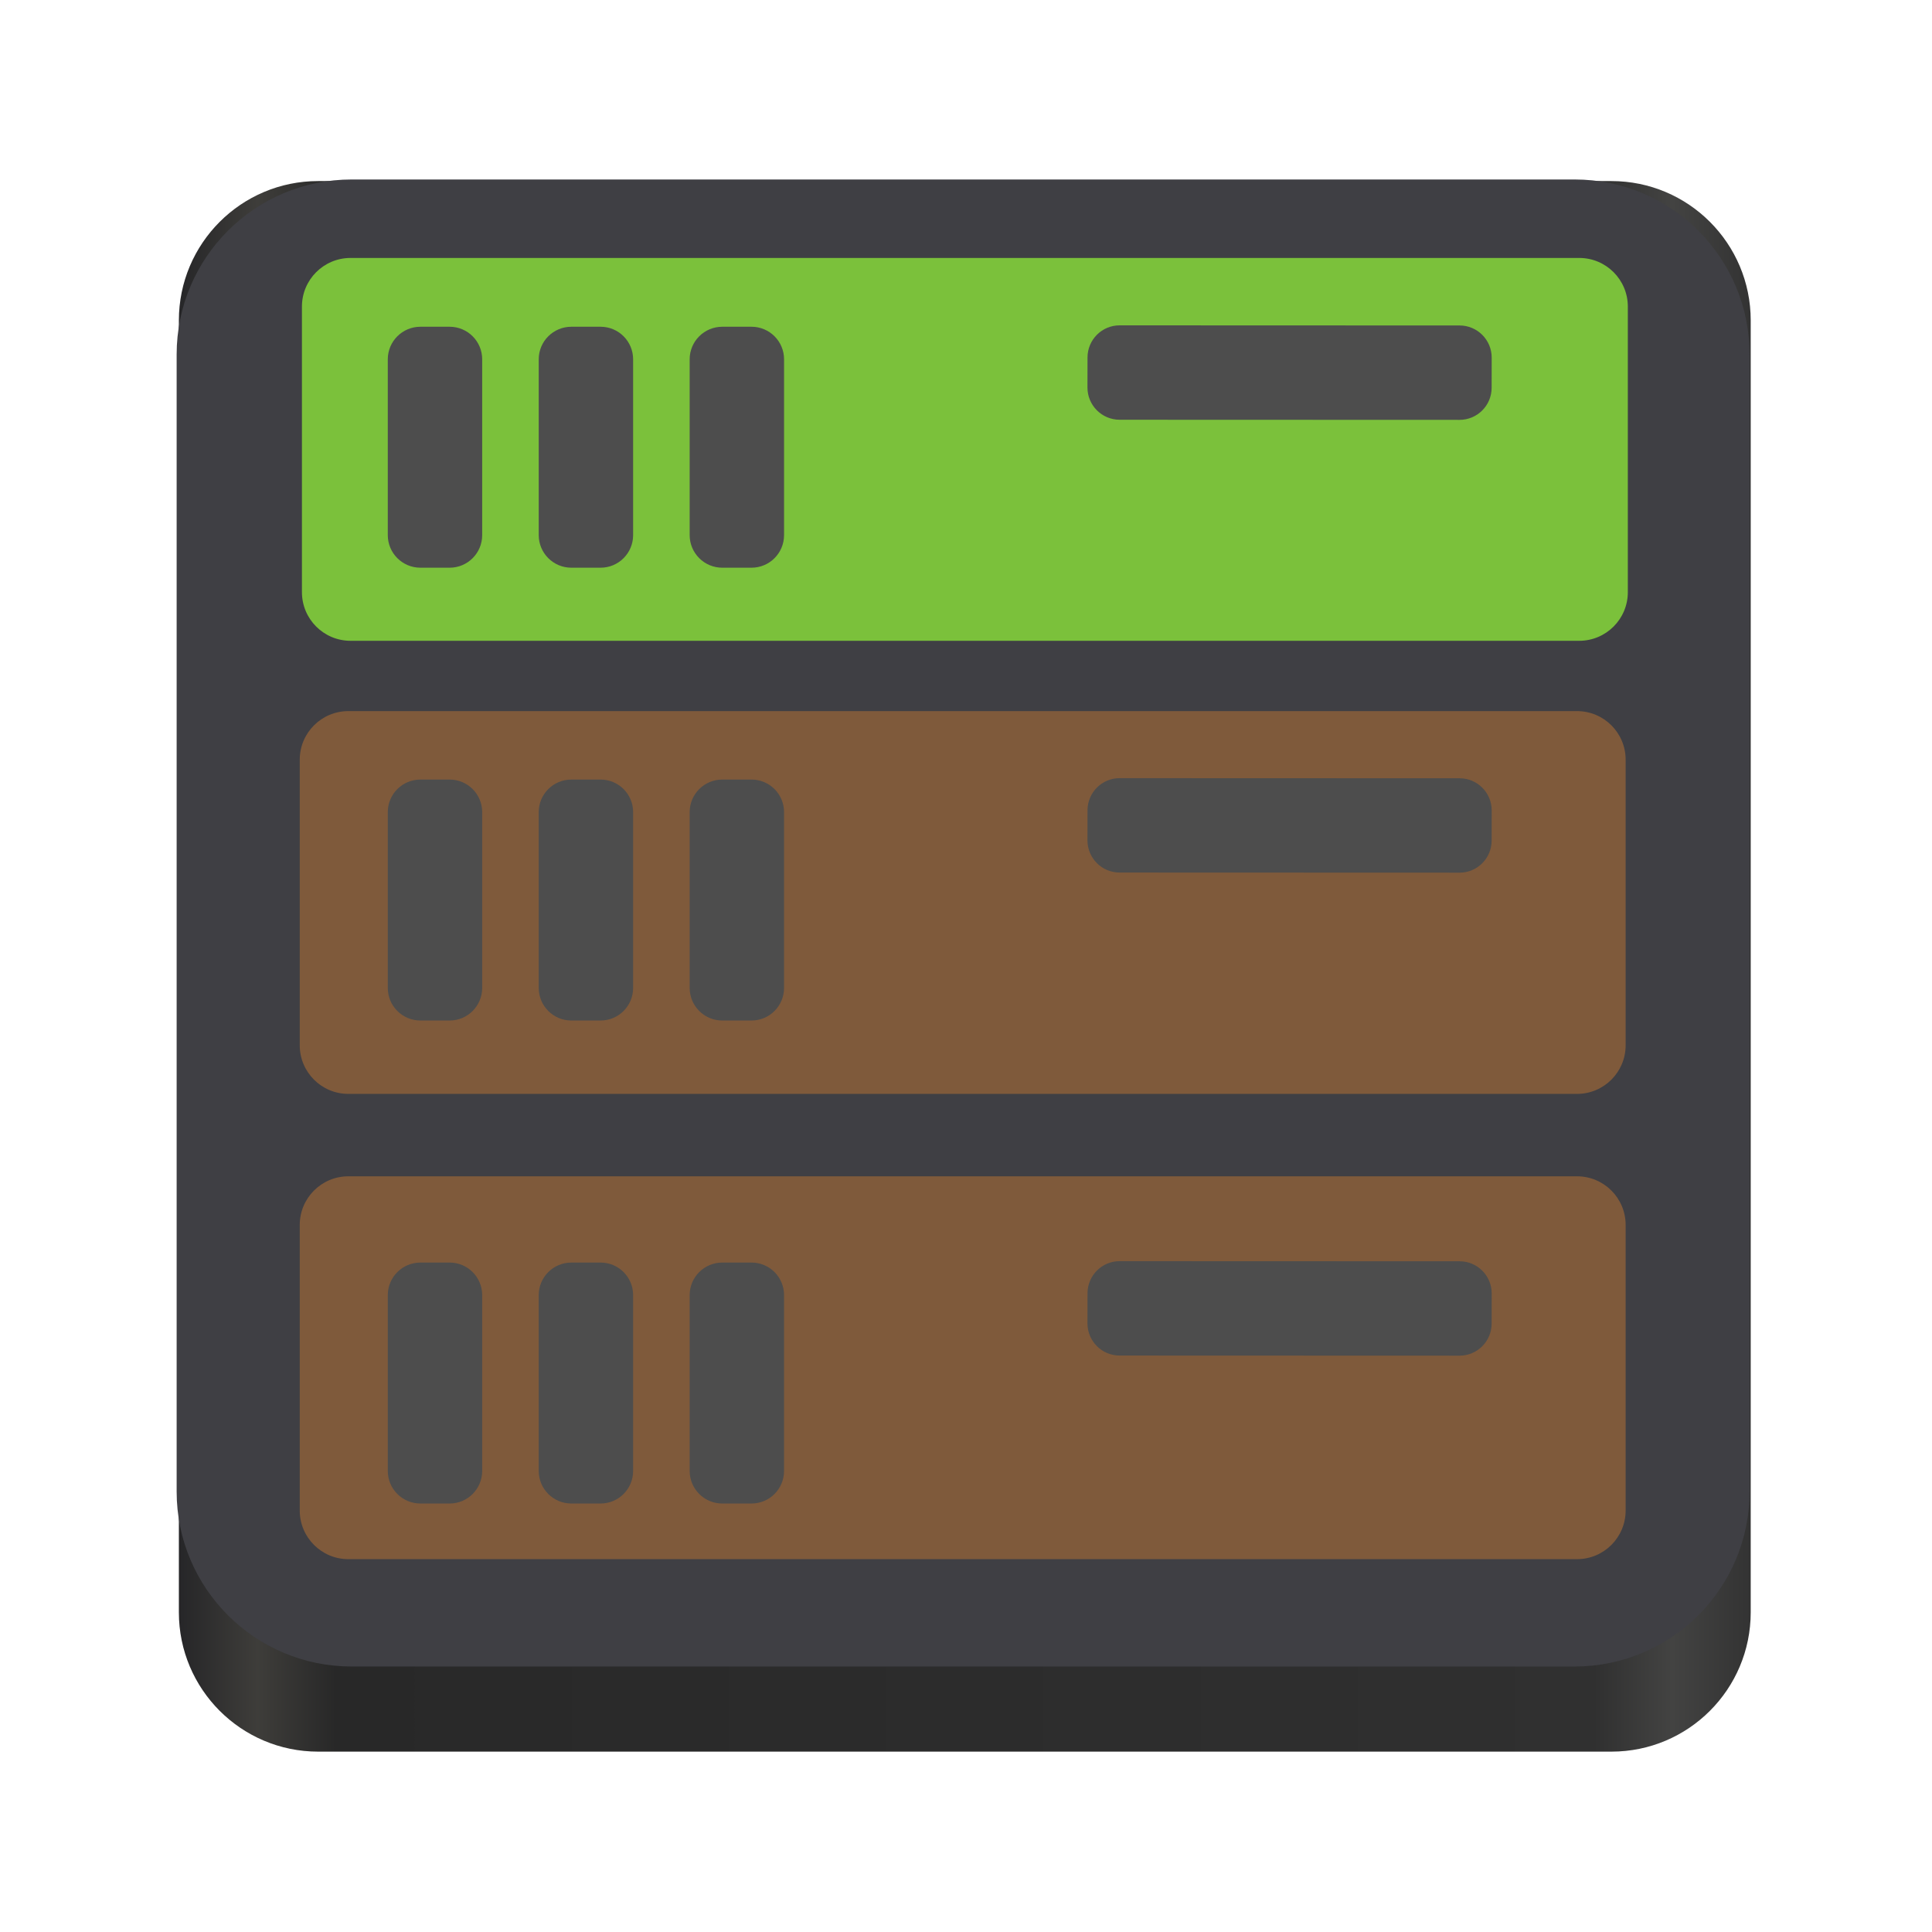
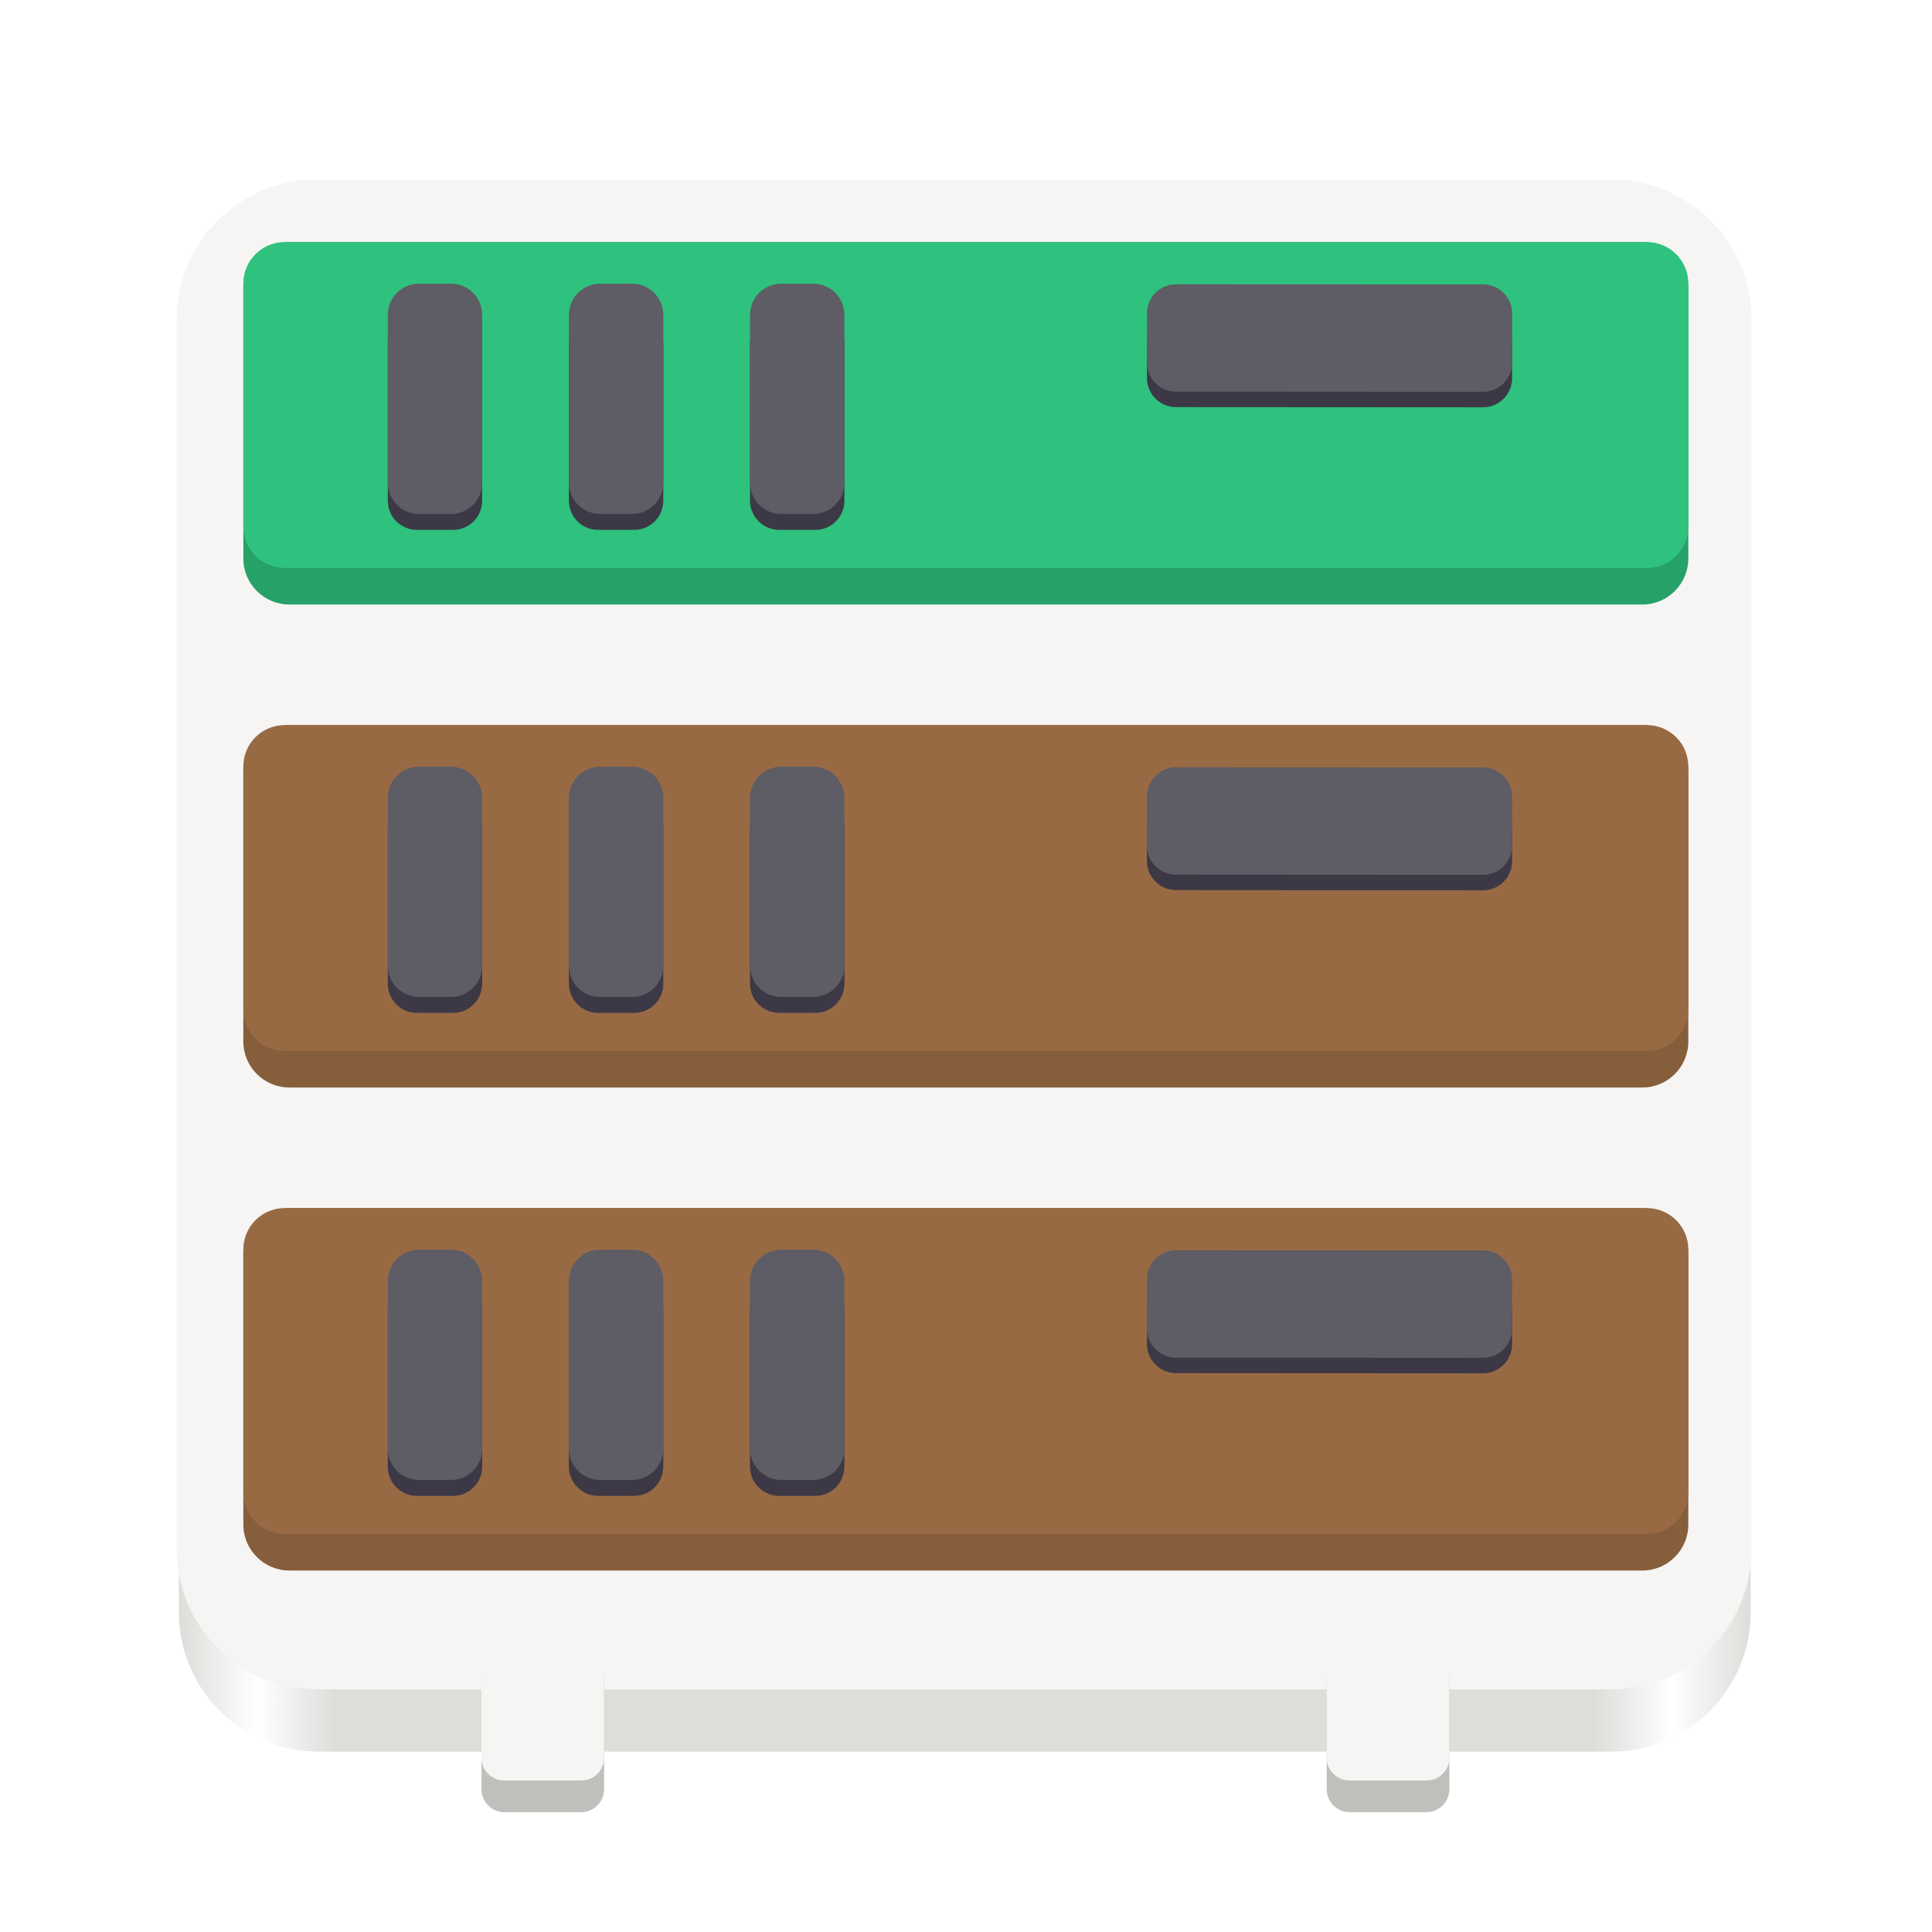
<svg xmlns="http://www.w3.org/2000/svg" height="128px" viewBox="0 0 128 128" width="128px">
  <linearGradient id="a" gradientUnits="userSpaceOnUse" spreadMethod="reflect" x1="11.851" x2="115.99" y1="64.023" y2="64.023">
-     <stop offset="0" stop-color="#262628" />
-     <stop offset="0.05" stop-color="#3e3d3a" />
-     <stop offset="0.1" stop-color="#282828" />
-     <stop offset="0.9" stop-color="#303030" />
-     <stop offset="0.95" stop-color="#434342" />
-     <stop offset="1" stop-color="#333333" />
+     <stop offset="0" stop-color="#deddda" />
+     <stop offset="0.05" stop-color="#ffffff" />
+     <stop offset="0.1" stop-color="#deddda" />
+     <stop offset="0.9" stop-color="#deddda" />
+     <stop offset="0.95" stop-color="#ffffff" />
+     <stop offset="1" stop-color="#deddda" />
  </linearGradient>
  <path d="m 21.078 11.996 h 85.684 c 5.098 0 9.227 4.133 9.227 9.23 v 85.594 c 0 5.098 -4.129 9.23 -9.227 9.23 h -85.684 c -5.094 0 -9.227 -4.133 -9.227 -9.23 v -85.594 c 0 -5.098 4.133 -9.23 9.227 -9.23 z m 0 0" fill="url(#a)" />
-   <path d="m 23.301 11.891 h 81.016 c 6.406 0 11.598 5.191 11.598 11.598 v 75.328 c 0 6.402 -5.191 11.594 -11.598 11.594 h -81.016 c -6.406 0 -11.598 -5.191 -11.598 -11.594 v -75.328 c 0 -6.406 5.191 -11.598 11.598 -11.598 z m 0 0" fill="#3f3f44" />
-   <path d="m 23.223 17.09 h 81.406 c 1.777 0 3.219 1.441 3.219 3.223 v 18.918 c 0 1.781 -1.441 3.223 -3.219 3.223 h -81.406 c -1.777 0 -3.219 -1.441 -3.219 -3.223 v -18.918 c 0 -1.781 1.441 -3.223 3.219 -3.223 z m 0 0" fill="#7bc13b" />
-   <path d="m 23.078 47.113 h 81.406 c 1.777 0 3.219 1.441 3.219 3.219 v 18.922 c 0 1.777 -1.441 3.219 -3.219 3.219 h -81.406 c -1.777 0 -3.219 -1.441 -3.219 -3.219 v -18.922 c 0 -1.777 1.441 -3.219 3.219 -3.219 z m 0 0" fill="#7f5a3b" />
-   <path d="m 23.078 77.934 h 81.406 c 1.777 0 3.219 1.441 3.219 3.223 v 18.918 c 0 1.781 -1.441 3.223 -3.219 3.223 h -81.406 c -1.777 0 -3.219 -1.441 -3.219 -3.223 v -18.918 c 0 -1.781 1.441 -3.223 3.219 -3.223 z m 0 0" fill="#7f5a3b" />
-   <g fill="#4d4d4d">
-     <path d="m 27.852 21.648 h 1.938 c 1.191 0 2.156 0.965 2.156 2.156 v 11.648 c 0 1.195 -0.965 2.16 -2.156 2.16 h -1.938 c -1.191 0 -2.16 -0.965 -2.16 -2.16 v -11.648 c 0 -1.191 0.969 -2.156 2.16 -2.156 z m 0 0" />
-     <path d="m 37.852 21.648 h 1.938 c 1.191 0 2.156 0.965 2.156 2.156 v 11.648 c 0 1.195 -0.965 2.16 -2.156 2.16 h -1.938 c -1.191 0 -2.16 -0.965 -2.16 -2.16 v -11.648 c 0 -1.191 0.969 -2.156 2.16 -2.156 z m 0 0" />
-     <path d="m 47.852 21.648 h 1.938 c 1.191 0 2.156 0.965 2.156 2.156 v 11.648 c 0 1.195 -0.965 2.16 -2.156 2.16 h -1.938 c -1.191 0 -2.16 -0.965 -2.16 -2.16 v -11.648 c 0 -1.191 0.969 -2.156 2.16 -2.156 z m 0 0" />
-     <path d="m 72.047 25.676 l 0.004 -1.992 c 0 -1.18 0.957 -2.133 2.133 -2.129 l 22.516 0.008 c 1.176 0 2.129 0.953 2.129 2.133 l -0.004 1.992 c 0 1.18 -0.957 2.133 -2.133 2.129 l -22.516 -0.008 c -1.176 0 -2.129 -0.957 -2.129 -2.133 z m 0 0" />
-     <path d="m 27.852 51.648 h 1.938 c 1.191 0 2.156 0.965 2.156 2.156 v 11.648 c 0 1.195 -0.965 2.16 -2.156 2.16 h -1.938 c -1.191 0 -2.16 -0.965 -2.16 -2.16 v -11.648 c 0 -1.191 0.969 -2.156 2.16 -2.156 z m 0 0" />
-     <path d="m 37.852 51.648 h 1.938 c 1.191 0 2.156 0.965 2.156 2.156 v 11.648 c 0 1.195 -0.965 2.16 -2.156 2.16 h -1.938 c -1.191 0 -2.16 -0.965 -2.16 -2.16 v -11.648 c 0 -1.191 0.969 -2.156 2.16 -2.156 z m 0 0" />
-     <path d="m 47.852 51.648 h 1.938 c 1.191 0 2.156 0.965 2.156 2.156 v 11.648 c 0 1.195 -0.965 2.16 -2.156 2.16 h -1.938 c -1.191 0 -2.16 -0.965 -2.16 -2.16 v -11.648 c 0 -1.191 0.969 -2.156 2.16 -2.156 z m 0 0" />
-     <path d="m 72.047 55.676 l 0.004 -1.992 c 0 -1.18 0.957 -2.133 2.133 -2.129 l 22.516 0.008 c 1.176 0 2.129 0.953 2.129 2.133 l -0.004 1.992 c 0 1.18 -0.957 2.133 -2.133 2.129 l -22.516 -0.008 c -1.176 0 -2.129 -0.957 -2.129 -2.133 z m 0 0" />
-     <path d="m 27.852 83.648 h 1.938 c 1.191 0 2.156 0.965 2.156 2.156 v 11.648 c 0 1.195 -0.965 2.16 -2.156 2.16 h -1.938 c -1.191 0 -2.16 -0.965 -2.16 -2.16 v -11.648 c 0 -1.191 0.969 -2.156 2.16 -2.156 z m 0 0" />
-     <path d="m 37.852 83.648 h 1.938 c 1.191 0 2.156 0.965 2.156 2.156 v 11.648 c 0 1.195 -0.965 2.16 -2.156 2.16 h -1.938 c -1.191 0 -2.16 -0.965 -2.16 -2.16 v -11.648 c 0 -1.191 0.969 -2.156 2.16 -2.156 z m 0 0" />
-     <path d="m 47.852 83.648 h 1.938 c 1.191 0 2.156 0.965 2.156 2.156 v 11.648 c 0 1.195 -0.965 2.16 -2.156 2.16 h -1.938 c -1.191 0 -2.16 -0.965 -2.16 -2.16 v -11.648 c 0 -1.191 0.969 -2.156 2.16 -2.156 z m 0 0" />
-     <path d="m 72.047 87.676 l 0.004 -1.992 c 0 -1.18 0.957 -2.133 2.133 -2.129 l 22.516 0.008 c 1.176 0 2.129 0.953 2.129 2.133 l -0.004 1.992 c 0 1.18 -0.957 2.133 -2.133 2.129 l -22.516 -0.008 c -1.176 0 -2.129 -0.957 -2.129 -2.133 z m 0 0" />
+   <path d="m 21 11.891 h 85.75 c 5.133 0 9.297 4.164 9.297 9.297 v 81.441 c 0 5.133 -4.164 9.297 -9.297 9.297 h -85.75 c -5.133 0 -9.297 -4.164 -9.297 -9.297 v -81.441 c 0 -5.133 4.164 -9.297 9.297 -9.297 z m 0 0" fill="#f6f5f4" />
+   <path d="m 19.172 80.039 h 89.637 c 1.684 0 3.047 1.363 3.047 3.047 v 17.914 c 0 1.684 -1.363 3.051 -3.047 3.051 h -89.637 c -1.684 0 -3.051 -1.367 -3.051 -3.051 v -17.914 c 0 -1.684 1.367 -3.047 3.051 -3.047 z m 0 0" fill="#865e3c" />
+   <path d="m 19.172 16.039 h 89.637 c 1.684 0 3.047 1.363 3.047 3.047 v 17.914 c 0 1.684 -1.363 3.051 -3.047 3.051 h -89.637 c -1.684 0 -3.051 -1.367 -3.051 -3.051 v -17.914 c 0 -1.684 1.367 -3.047 3.051 -3.047 z m 0 0" fill="#26a269" />
+   <path d="m 18.863 16.039 h 90.25 c 1.516 0 2.742 1.227 2.742 2.742 v 16.102 c 0 1.516 -1.227 2.742 -2.742 2.742 h -90.25 c -1.516 0 -2.742 -1.227 -2.742 -2.742 v -16.102 c 0 -1.516 1.227 -2.742 2.742 -2.742 z m 0 0" fill="#2ec27e" />
+   <g fill="#3d3846">
+     <path d="m 75.988 25.047 l 0.004 -2.273 c 0 -1.062 0.863 -1.922 1.926 -1.922 l 20.344 0.008 c 1.062 0.004 1.922 0.863 1.922 1.926 l -0.004 2.273 c 0 1.062 -0.863 1.926 -1.926 1.926 l -20.344 -0.012 c -1.062 0 -1.922 -0.863 -1.922 -1.926 z m 0 0" />
+     <path d="m 27.625 20.812 h 2.391 c 1.066 0 1.93 0.863 1.93 1.934 v 10.426 c 0 1.07 -0.863 1.934 -1.93 1.934 h -2.391 c -1.066 0 -1.934 -0.863 -1.934 -1.934 v -10.426 c 0 -1.07 0.867 -1.934 1.934 -1.934 z m 0 0" />
+     <path d="m 39.625 20.812 h 2.391 c 1.066 0 1.93 0.863 1.93 1.934 v 10.426 c 0 1.07 -0.863 1.934 -1.93 1.934 h -2.391 c -1.066 0 -1.934 -0.863 -1.934 -1.934 v -10.426 c 0 -1.07 0.867 -1.934 1.934 -1.934 z m 0 0" />
+     <path d="m 51.625 20.812 h 2.391 c 1.066 0 1.93 0.863 1.93 1.934 v 10.426 c 0 1.07 -0.863 1.934 -1.93 1.934 h -2.391 c -1.066 0 -1.934 -0.863 -1.934 -1.934 v -10.426 c 0 -1.07 0.867 -1.934 1.934 -1.934 z m 0 0" />
  </g>
+   <path d="m 18.863 80.039 h 90.25 c 1.516 0 2.742 1.227 2.742 2.742 v 16.102 c 0 1.516 -1.227 2.742 -2.742 2.742 h -90.25 c -1.516 0 -2.742 -1.227 -2.742 -2.742 v -16.102 c 0 -1.516 1.227 -2.742 2.742 -2.742 z m 0 0" fill="#986a44" />
+   <path d="m 19.172 48.039 h 89.637 c 1.684 0 3.047 1.363 3.047 3.047 v 17.914 c 0 1.684 -1.363 3.051 -3.047 3.051 h -89.637 c -1.684 0 -3.051 -1.367 -3.051 -3.051 v -17.914 c 0 -1.684 1.367 -3.047 3.051 -3.047 z m 0 0" fill="#865e3c" />
+   <path d="m 18.863 48.039 h 90.25 c 1.516 0 2.742 1.227 2.742 2.742 v 16.102 c 0 1.516 -1.227 2.742 -2.742 2.742 h -90.25 c -1.516 0 -2.742 -1.227 -2.742 -2.742 v -16.102 c 0 -1.516 1.227 -2.742 2.742 -2.742 z m 0 0" fill="#986a44" />
+   <path d="m 75.988 24.023 l 0.004 -3.266 c 0 -1.062 0.863 -1.926 1.926 -1.922 l 20.344 0.008 c 1.062 0.004 1.922 0.863 1.922 1.926 l -0.004 3.27 c 0 1.062 -0.863 1.922 -1.926 1.922 l -20.344 -0.012 c -1.062 0 -1.922 -0.863 -1.922 -1.926 z m 0 0" fill="#5e5c64" />
+   <path d="m 27.754 18.797 h 2.129 c 1.141 0 2.062 0.922 2.062 2.062 v 11.125 c 0 1.141 -0.922 2.066 -2.062 2.066 h -2.129 c -1.137 0 -2.062 -0.926 -2.062 -2.066 v -11.125 c 0 -1.141 0.926 -2.062 2.062 -2.062 z m 0 0" fill="#5e5c64" />
+   <path d="m 39.754 18.797 h 2.129 c 1.141 0 2.062 0.922 2.062 2.062 v 11.125 c 0 1.141 -0.922 2.066 -2.062 2.066 h -2.129 c -1.137 0 -2.062 -0.926 -2.062 -2.066 v -11.125 c 0 -1.141 0.926 -2.062 2.062 -2.062 z m 0 0" fill="#5e5c64" />
+   <path d="m 51.754 18.797 h 2.129 c 1.141 0 2.062 0.922 2.062 2.062 v 11.125 c 0 1.141 -0.922 2.066 -2.062 2.066 h -2.129 c -1.137 0 -2.062 -0.926 -2.062 -2.066 v -11.125 c 0 -1.141 0.926 -2.062 2.062 -2.062 z m 0 0" fill="#5e5c64" />
+   <path d="m 75.988 57.047 l 0.004 -2.273 c 0 -1.062 0.863 -1.922 1.926 -1.922 l 20.344 0.008 c 1.062 0.004 1.922 0.863 1.922 1.926 l -0.004 2.273 c 0 1.062 -0.863 1.926 -1.926 1.926 l -20.344 -0.012 c -1.062 0 -1.922 -0.863 -1.922 -1.926 z m 0 0" fill="#3d3846" />
+   <path d="m 27.625 52.812 h 2.391 c 1.066 0 1.93 0.863 1.93 1.934 v 10.426 c 0 1.07 -0.863 1.934 -1.93 1.934 h -2.391 c -1.066 0 -1.934 -0.863 -1.934 -1.934 v -10.426 c 0 -1.07 0.867 -1.934 1.934 -1.934 z m 0 0" fill="#3d3846" />
+   <path d="m 39.625 52.812 h 2.391 c 1.066 0 1.93 0.863 1.93 1.934 v 10.426 c 0 1.07 -0.863 1.934 -1.93 1.934 h -2.391 c -1.066 0 -1.934 -0.863 -1.934 -1.934 v -10.426 c 0 -1.07 0.867 -1.934 1.934 -1.934 z m 0 0" fill="#3d3846" />
+   <path d="m 51.625 52.812 h 2.391 c 1.066 0 1.93 0.863 1.93 1.934 v 10.426 c 0 1.07 -0.863 1.934 -1.93 1.934 h -2.391 c -1.066 0 -1.934 -0.863 -1.934 -1.934 v -10.426 c 0 -1.07 0.867 -1.934 1.934 -1.934 z m 0 0" fill="#3d3846" />
+   <path d="m 75.988 56.023 l 0.004 -3.266 c 0 -1.062 0.863 -1.926 1.926 -1.922 l 20.344 0.008 c 1.062 0.004 1.922 0.863 1.922 1.926 l -0.004 3.27 c 0 1.062 -0.863 1.922 -1.926 1.922 l -20.344 -0.012 c -1.062 0 -1.922 -0.863 -1.922 -1.926 z m 0 0" fill="#5e5c64" />
+   <path d="m 27.754 50.797 h 2.129 c 1.141 0 2.062 0.922 2.062 2.062 v 11.125 c 0 1.141 -0.922 2.066 -2.062 2.066 h -2.129 c -1.137 0 -2.062 -0.926 -2.062 -2.066 v -11.125 c 0 -1.141 0.926 -2.062 2.062 -2.062 z m 0 0" fill="#5e5c64" />
+   <path d="m 39.754 50.797 h 2.129 c 1.141 0 2.062 0.922 2.062 2.062 v 11.125 c 0 1.141 -0.922 2.066 -2.062 2.066 h -2.129 c -1.137 0 -2.062 -0.926 -2.062 -2.066 v -11.125 c 0 -1.141 0.926 -2.062 2.062 -2.062 z m 0 0" fill="#5e5c64" />
+   <path d="m 51.754 50.797 h 2.129 c 1.141 0 2.062 0.922 2.062 2.062 v 11.125 c 0 1.141 -0.922 2.066 -2.062 2.066 h -2.129 c -1.137 0 -2.062 -0.926 -2.062 -2.066 v -11.125 c 0 -1.141 0.926 -2.062 2.062 -2.062 z m 0 0" fill="#5e5c64" />
+   <path d="m 75.988 89.047 l 0.004 -2.273 c 0 -1.062 0.863 -1.922 1.926 -1.922 l 20.344 0.008 c 1.062 0.004 1.922 0.863 1.922 1.926 l -0.004 2.273 c 0 1.062 -0.863 1.926 -1.926 1.926 l -20.344 -0.012 c -1.062 0 -1.922 -0.863 -1.922 -1.926 z m 0 0" fill="#3d3846" />
+   <path d="m 27.625 84.812 h 2.391 c 1.066 0 1.93 0.863 1.93 1.934 v 10.426 c 0 1.066 -0.863 1.934 -1.93 1.934 h -2.391 c -1.066 0 -1.934 -0.867 -1.934 -1.934 v -10.426 c 0 -1.07 0.867 -1.934 1.934 -1.934 z m 0 0" fill="#3d3846" />
+   <path d="m 39.625 84.812 h 2.391 c 1.066 0 1.93 0.863 1.93 1.934 v 10.426 c 0 1.066 -0.863 1.934 -1.93 1.934 h -2.391 c -1.066 0 -1.934 -0.867 -1.934 -1.934 v -10.426 c 0 -1.07 0.867 -1.934 1.934 -1.934 z m 0 0" fill="#3d3846" />
+   <path d="m 51.625 84.812 h 2.391 c 1.066 0 1.93 0.863 1.93 1.934 v 10.426 c 0 1.066 -0.863 1.934 -1.93 1.934 h -2.391 c -1.066 0 -1.934 -0.867 -1.934 -1.934 v -10.426 c 0 -1.07 0.867 -1.934 1.934 -1.934 z m 0 0" fill="#3d3846" />
+   <path d="m 75.988 88.023 l 0.004 -3.266 c 0 -1.062 0.863 -1.926 1.926 -1.922 l 20.344 0.008 c 1.062 0.004 1.922 0.863 1.922 1.926 l -0.004 3.27 c 0 1.062 -0.863 1.922 -1.926 1.922 l -20.344 -0.012 c -1.062 0 -1.922 -0.863 -1.922 -1.926 z m 0 0" fill="#5e5c64" />
+   <path d="m 27.754 82.797 h 2.129 c 1.141 0 2.062 0.922 2.062 2.062 v 11.125 c 0 1.141 -0.922 2.066 -2.062 2.066 h -2.129 c -1.137 0 -2.062 -0.926 -2.062 -2.066 v -11.125 c 0 -1.141 0.926 -2.062 2.062 -2.062 z m 0 0" fill="#5e5c64" />
+   <path d="m 39.754 82.797 h 2.129 c 1.141 0 2.062 0.922 2.062 2.062 v 11.125 c 0 1.141 -0.922 2.066 -2.062 2.066 h -2.129 c -1.137 0 -2.062 -0.926 -2.062 -2.066 v -11.125 c 0 -1.141 0.926 -2.062 2.062 -2.062 z m 0 0" fill="#5e5c64" />
+   <path d="m 51.754 82.797 h 2.129 c 1.141 0 2.062 0.922 2.062 2.062 v 11.125 c 0 1.141 -0.922 2.066 -2.062 2.066 h -2.129 c -1.137 0 -2.062 -0.926 -2.062 -2.066 v -11.125 c 0 -1.141 0.926 -2.062 2.062 -2.062 z m 0 0" fill="#5e5c64" />
+   <path d="m 89.418 109.754 h 5.09 c 0.836 0 1.516 0.68 1.516 1.516 v 7.273 c 0 0.836 -0.68 1.516 -1.516 1.516 h -5.09 c -0.84 0 -1.52 -0.68 -1.52 -1.516 v -7.273 c 0 -0.836 0.68 -1.516 1.52 -1.516 z m 0 0" fill="#c0bfbc" />
+   <path d="m 89.402 107.754 h 5.117 c 0.832 0 1.504 0.672 1.504 1.5 v 7.207 c 0 0.828 -0.672 1.5 -1.504 1.5 h -5.117 c -0.828 0 -1.504 -0.672 -1.504 -1.5 v -7.207 c 0 -0.828 0.676 -1.5 1.504 -1.5 z m 0 0" fill="#f6f5f4" />
+   <path d="m 33.418 109.754 h 5.09 c 0.836 0 1.516 0.68 1.516 1.516 v 7.273 c 0 0.836 -0.68 1.516 -1.516 1.516 h -5.09 c -0.84 0 -1.52 -0.68 -1.52 -1.516 v -7.273 c 0 -0.836 0.68 -1.516 1.52 -1.516 z m 0 0" fill="#c0bfbc" />
+   <path d="m 33.402 107.754 h 5.117 c 0.832 0 1.504 0.672 1.504 1.5 v 7.207 c 0 0.828 -0.672 1.5 -1.504 1.5 h -5.117 c -0.828 0 -1.504 -0.672 -1.504 -1.5 v -7.207 c 0 -0.828 0.676 -1.5 1.504 -1.5 z m 0 0" fill="#f6f5f4" />
</svg>
